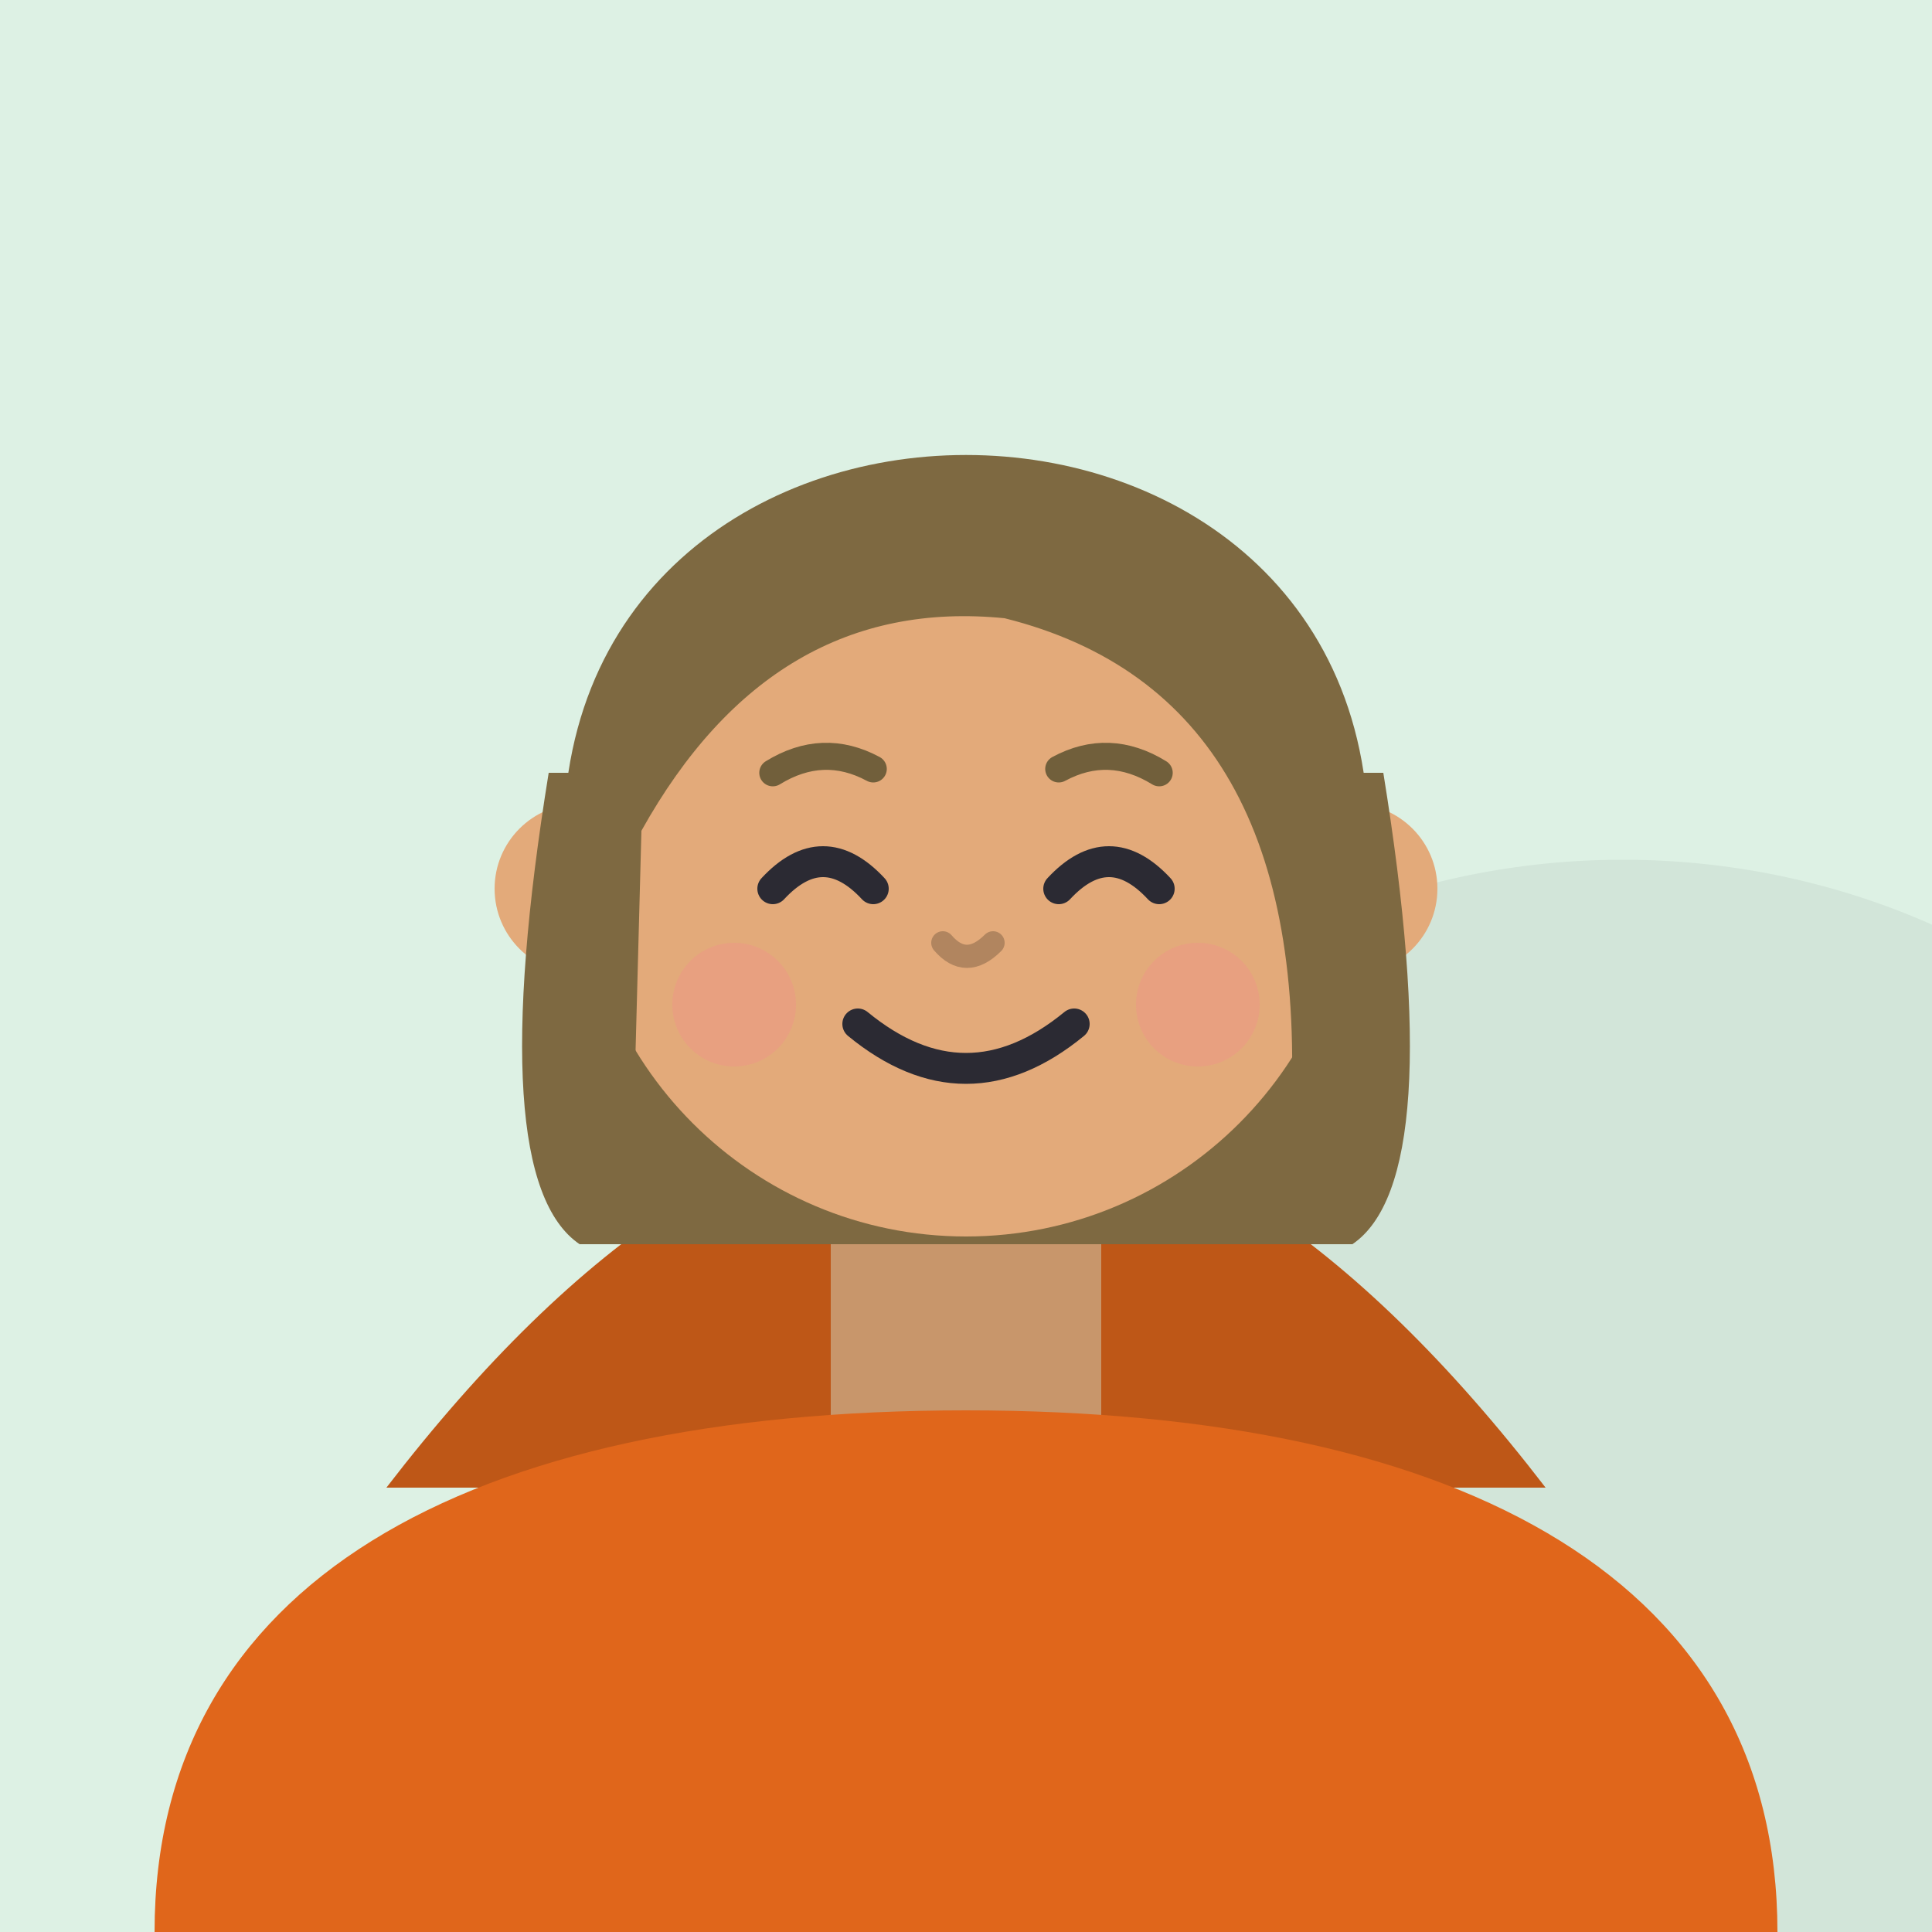
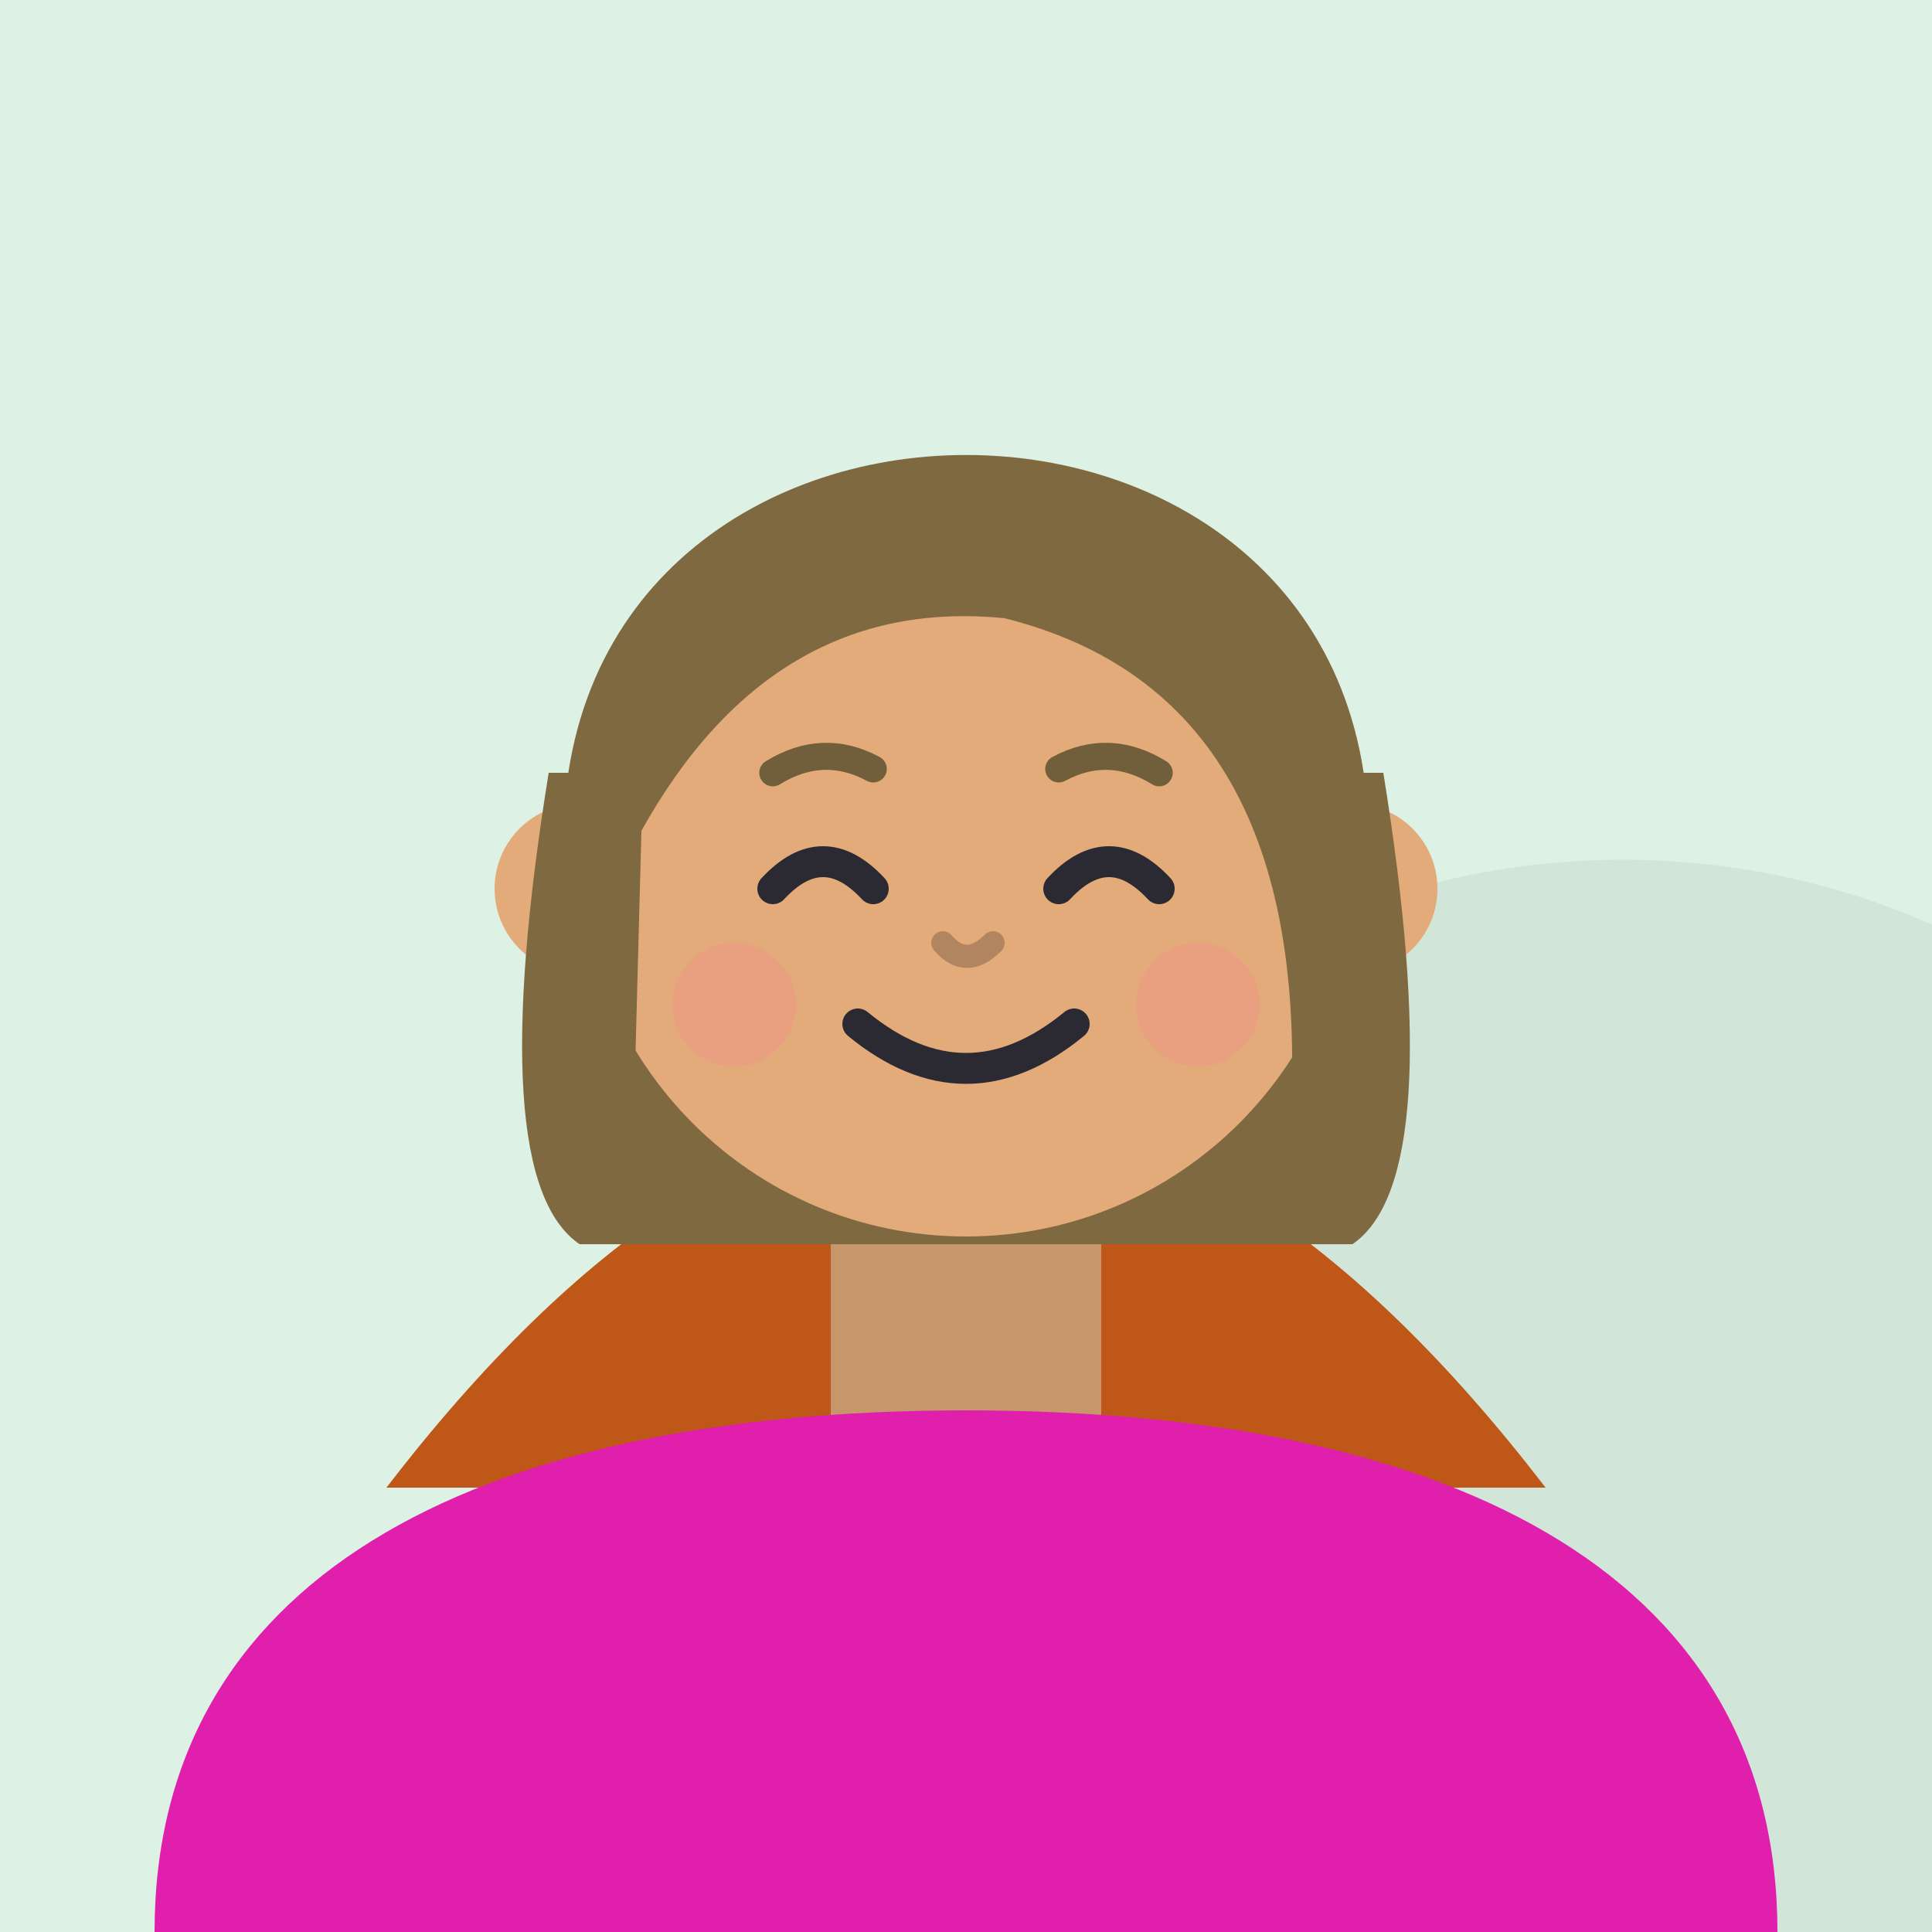
<svg xmlns="http://www.w3.org/2000/svg" viewBox="0 0 100 100" width="320" height="320">
  <rect x="0" y="0" width="100" height="100" fill="#DDF1E4" />
  <circle cx="84" cy="84.2" r="39.7" fill="#d2e5d9" />
  <path d="M20 77Q50 38 80 77Z" fill="#be5717" />
  <rect x="43" y="57" width="14" height="21" rx="4" fill="#c8966b" />
-   <path d="M8 100C8 82 24 73 50 73C76 73 92 82 92 100Z" fill="#E0661B" />
+   <path d="M8 100C8 82 24 73 50 73C76 73 92 82 92 100Z" fill="#E01FAD" />
  <circle cx="30" cy="46" r="4.4" fill="#E3AA7A" />
  <circle cx="70" cy="46" r="4.4" fill="#E3AA7A" />
  <path d="M28.4 40Q25 61 30 64.4L70 64.4Q75 61 71.6 40Z" fill="#7e6941" />
  <circle cx="50" cy="44" r="20" fill="#E3AA7A" />
  <circle cx="38" cy="52" r="3.2" fill="#F28C8C" opacity=".35" />
  <circle cx="62" cy="52" r="3.2" fill="#F28C8C" opacity=".35" />
  <path d="M40 46Q42.6 43.2 45.2 46M54.8 46Q57.4 43.2 60 46" fill="none" stroke="#2B2A33" stroke-width="1.6" stroke-linecap="round" stroke-linejoin="round" />
  <path d="M40 40Q42.6 38.4 45.2 39.8M54.8 39.8Q57.4 38.4 60 40" fill="none" stroke="#715f3b" stroke-width="1.4" stroke-linecap="round" stroke-linejoin="round" />
  <path d="M48.8 48.8Q50 50.2 51.4 48.8" fill="none" stroke="#b1855f" stroke-width="1.2" stroke-linecap="round" stroke-linejoin="round" />
  <path d="M44.4 53Q50 57.6 55.6 53" fill="none" stroke="#2B2A33" stroke-width="1.6" stroke-linecap="round" stroke-linejoin="round" />
  <path d="M29.2 45C27.6 16.4 72.4 16.4 70.8 45L71.2 58L66.8 58Q68 36 52 32Q40 30.8 33.2 43L32.8 58L28.8 58Z" fill="#7e6941" />
</svg>
